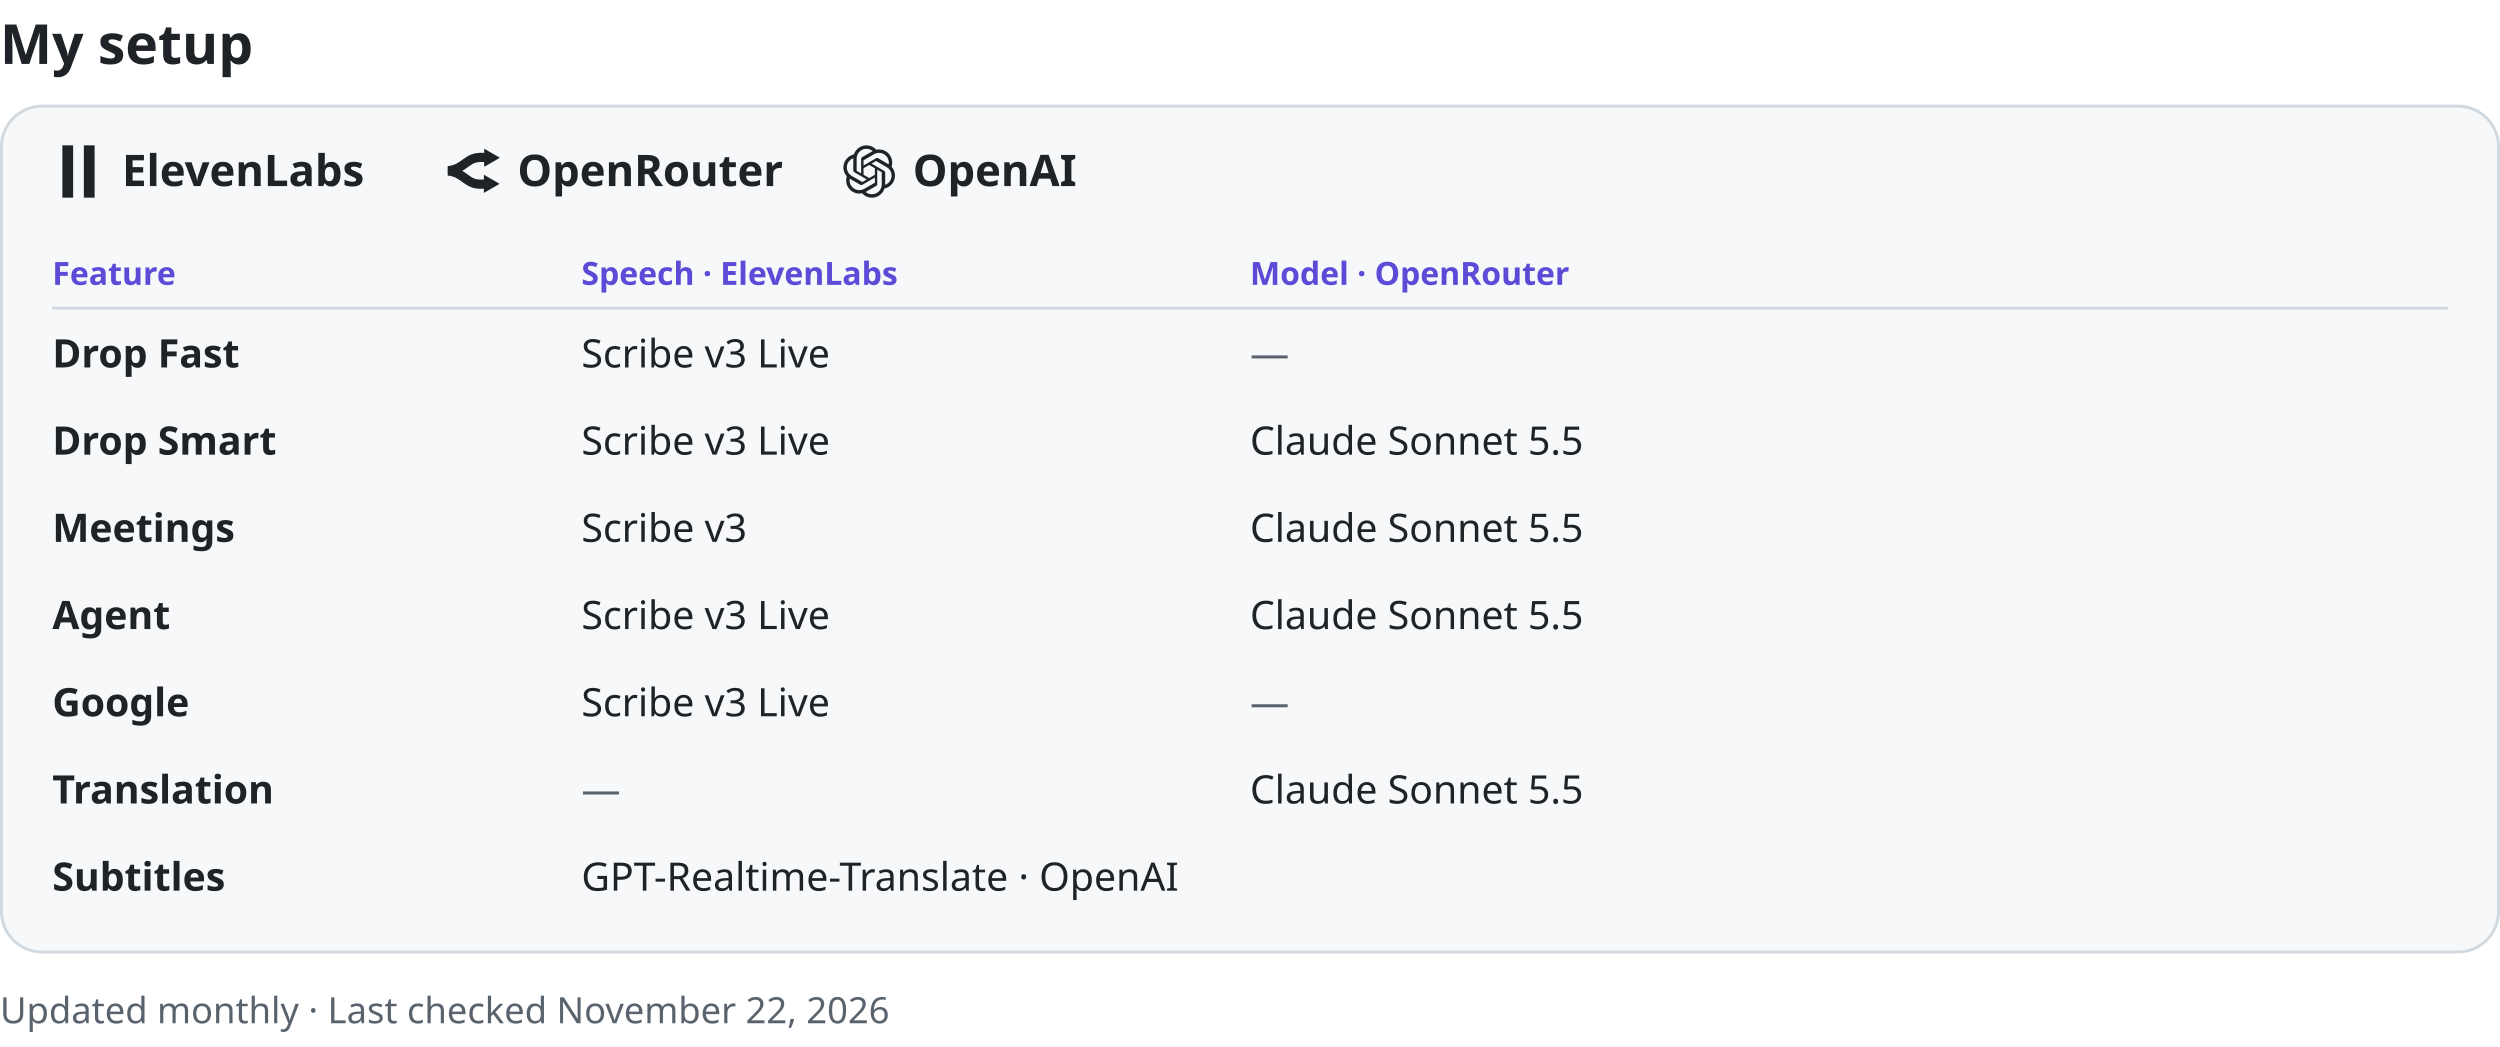
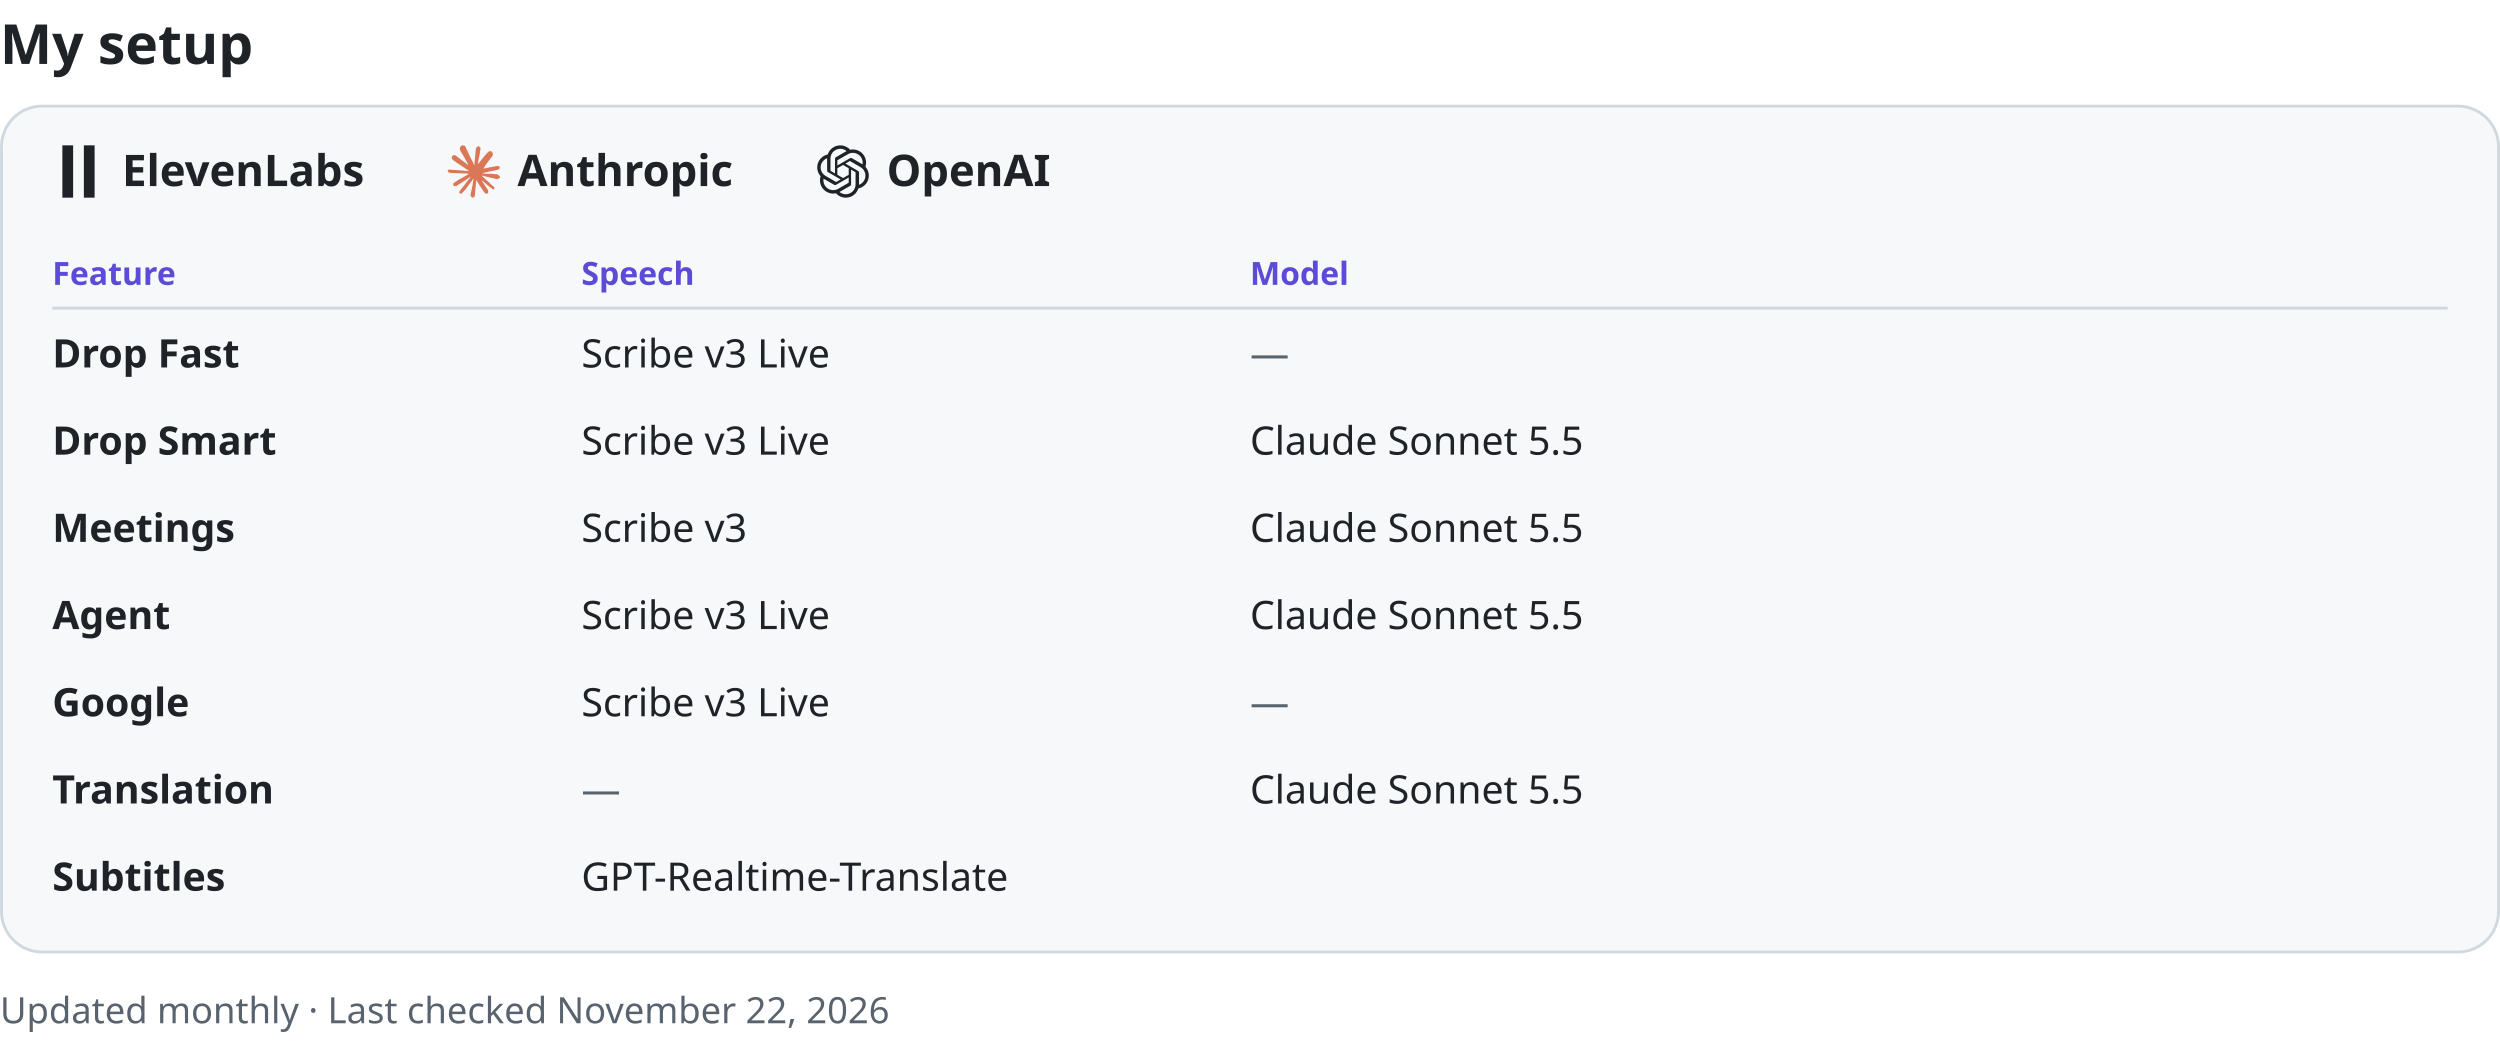
<svg xmlns="http://www.w3.org/2000/svg" width="860" height="360" viewBox="0 0 860 360">
  <text x="0" y="22" font-family="-apple-system, BlinkMacSystemFont, 'Segoe UI', 'Noto Sans', Helvetica, Arial, sans-serif" font-size="19" font-weight="700" fill="#1f2328">My setup</text>
  <rect x="0.5" y="36.5" width="859" height="291" rx="14" fill="#f6f8fa" stroke="#d1d9e0" />
  <svg x="18" y="50" width="18" height="18" fill="#1f2328" role="img" viewBox="0 0 24 24">
    <path d="M4.604 0v24h4.932V0zm9.861 0v24h4.932V0z" />
  </svg>
  <text x="42" y="64" font-family="-apple-system, BlinkMacSystemFont, 'Segoe UI', 'Noto Sans', Helvetica, Arial, sans-serif" font-size="15" font-weight="600" fill="#1f2328">ElevenLabs</text>
-   <svg x="154.0" y="50" width="18" height="18" fill="#1f2328" role="img" viewBox="0 0 512 512">
-     <path d="M3 248.945C18 248.945 76 236 106 219C136 202 136 202 198 158C276.497 102.293 332 120.945 423 120.945" fill="none" stroke="#1f2328" stroke-width="90" />
-     <path d="M511 121.5L357.25 210.268L357.25 32.732L511 121.5Z" fill="#1f2328" />
-     <path d="M0 249C15 249 73 261.945 103 278.945C133 295.945 133 295.945 195 339.945C273.497 395.652 329 377 420 377" fill="none" stroke="#1f2328" stroke-width="90" />
-     <path d="M508 376.445L354.25 287.678L354.25 465.213L508 376.445Z" fill="#1f2328" />
+   <svg x="154.0" y="50" width="18" height="18" fill="#d97757" role="img" viewBox="0 0 24 24">
+     <path d="m4.714 15.956 4.717-2.647.079-.231-.079-.128h-.231l-.789-.049-2.696-.073-2.337-.097-2.265-.121-.571-.121-.534-.704.055-.352.48-.322.686.061 1.518.103 2.277.158 1.651.097 2.447.255h.389l.055-.158-.134-.097-.103-.097L6.973 9.836l-2.55-1.688-1.336-.971-.723-.492-.364-.461-.158-1.008.656-.723.88.061.225.061.892.686 1.906 1.475 2.489 1.834.364.303.146-.103.018-.073-.164-.273-1.354-2.447-1.445-2.489-.643-1.032-.17-.619c-.061-.255-.103-.467-.103-.729L6.287.134 6.7 0l.996.134.419.364.619 1.415 1.002 2.228 1.554 3.03.455.898.243.832.091.255h.158v-.146l.128-1.706.237-2.095.231-2.696.079-.759.376-.911.747-.492.583.279.48.686-.067.443-.285 1.852-.559 2.902-.364 1.943h.212l.243-.243.984-1.305 1.651-2.064.729-.82.85-.905.546-.431h1.032l.759 1.129-.34 1.166-1.062 1.348-.88 1.141-1.263 1.7-.789 1.36.073.109.188-.018 2.853-.607 1.542-.279 1.84-.316.832.389.091.395-.328.807-1.967.486-2.307.461-3.436.814-.043.03.049.061 1.548.146.662.036h1.621l3.018.225.789.522.474.638-.079.486-1.214.619-1.639-.389-3.825-.911-1.311-.328h-.182v.109l1.093 1.069 2.003 1.809 2.507 2.331.128.577-.322.455-.34-.049-2.204-1.657-.85-.747-1.925-1.621h-.128v.17l.443.65 2.344 3.521.121 1.081-.17.352-.607.212-.668-.121-1.372-1.925L14.38 17.959l-1.141-1.943-.14.079-.674 7.255-.316.37-.729.279-.607-.461-.322-.747.322-1.475.389-1.925.316-1.53.285-1.9.17-.631-.012-.043-.14.018-1.433 1.967-2.18 2.945-1.724 1.846-.413.164-.716-.37.067-.662.401-.589 2.386-3.036 1.439-1.882.929-1.087-.006-.158h-.055l-6.338 4.116-1.129.146-.486-.455.061-.747.231-.243 1.906-1.311Z" />
  </svg>
-   <text x="178.0" y="64" font-family="-apple-system, BlinkMacSystemFont, 'Segoe UI', 'Noto Sans', Helvetica, Arial, sans-serif" font-size="15" font-weight="600" fill="#1f2328">OpenRouter</text>
-   <svg x="290.0" y="50" width="18" height="18" fill="#1f2328" role="img" viewBox="0 0 24 24">
+   <text x="178.0" y="64" font-family="-apple-system, BlinkMacSystemFont, 'Segoe UI', 'Noto Sans', Helvetica, Arial, sans-serif" font-size="15" font-weight="600" fill="#1f2328">Anthropic</text>
+   <svg x="281.0" y="50" width="18" height="18" fill="#1f2328" role="img" viewBox="0 0 24 24">
    <path d="M22.282 9.821a5.985 5.985 0 0 0-.516-4.911 6.046 6.046 0 0 0-6.51-2.9A6.065 6.065 0 0 0 4.981 4.182a5.985 5.985 0 0 0-3.998 2.9 6.046 6.046 0 0 0 .743 7.097 5.98 5.98 0 0 0 .511 4.911 6.051 6.051 0 0 0 6.515 2.9A5.985 5.985 0 0 0 13.26 24a6.056 6.056 0 0 0 5.772-4.206 5.989 5.989 0 0 0 3.998-2.9 6.056 6.056 0 0 0-.748-7.073zm-9.022 12.608a4.476 4.476 0 0 1-2.876-1.041l.142-.08 4.778-2.758a.795.795 0 0 0 .393-.681v-6.737l2.02 1.169a.071.071 0 0 1 .038.052v5.583a4.504 4.504 0 0 1-4.495 4.494zm-9.661-4.125a4.471 4.471 0 0 1-.535-3.014l.142.085 4.783 2.758a.771.771 0 0 0 .781 0l5.843-3.369v2.332a.08.08 0 0 1-.033.061L9.74 19.95a4.499 4.499 0 0 1-6.141-1.646zM2.341 7.896a4.485 4.485 0 0 1 2.365-1.973V11.6a.766.766 0 0 0 .388.676l5.814 3.354-2.02 1.169a.076.076 0 0 1-.071 0l-4.83-2.787A4.504 4.504 0 0 1 2.341 7.872zm16.596 3.856L13.104 8.364 15.119 7.2a.076.076 0 0 1 .071 0l4.83 2.791a4.494 4.494 0 0 1-.676 8.104v-5.677a.79.79 0 0 0-.407-.667zm2.011-3.023l-.142-.085-4.774-2.782a.776.776 0 0 0-.785 0L9.409 9.23V6.897a.066.066 0 0 1 .028-.061l4.83-2.787a4.499 4.499 0 0 1 6.68 4.66zM8.306 12.863l-2.02-1.164a.08.08 0 0 1-.038-.057V6.074a4.499 4.499 0 0 1 7.376-3.454l-.142.081L8.704 5.459a.795.795 0 0 0-.393.681zm1.098-2.365l2.602-1.5 2.607 1.5v2.999l-2.597 1.5-2.607-1.5Z" />
  </svg>
-   <text x="314.0" y="64" font-family="-apple-system, BlinkMacSystemFont, 'Segoe UI', 'Noto Sans', Helvetica, Arial, sans-serif" font-size="15" font-weight="600" fill="#1f2328">OpenAI</text>
+   <text x="305.0" y="64" font-family="-apple-system, BlinkMacSystemFont, 'Segoe UI', 'Noto Sans', Helvetica, Arial, sans-serif" font-size="15" font-weight="600" fill="#1f2328">OpenAI</text>
  <text x="18" y="98" font-family="-apple-system, BlinkMacSystemFont, 'Segoe UI', 'Noto Sans', Helvetica, Arial, sans-serif" font-size="11.0" font-weight="600" fill="#5b4bd6">Feature</text>
-   <text x="200" y="98" font-family="-apple-system, BlinkMacSystemFont, 'Segoe UI', 'Noto Sans', Helvetica, Arial, sans-serif" font-size="11.0" font-weight="600" fill="#5b4bd6">Speech · ElevenLabs</text>
-   <text x="430" y="98" font-family="-apple-system, BlinkMacSystemFont, 'Segoe UI', 'Noto Sans', Helvetica, Arial, sans-serif" font-size="11.0" font-weight="600" fill="#5b4bd6">Model · OpenRouter</text>
+   <text x="200" y="98" font-family="-apple-system, BlinkMacSystemFont, 'Segoe UI', 'Noto Sans', Helvetica, Arial, sans-serif" font-size="11.0" font-weight="600" fill="#5b4bd6">Speech</text>
+   <text x="430" y="98" font-family="-apple-system, BlinkMacSystemFont, 'Segoe UI', 'Noto Sans', Helvetica, Arial, sans-serif" font-size="11.0" font-weight="600" fill="#5b4bd6">Model</text>
  <line x1="18" y1="106" x2="842" y2="106" stroke="#d1d9e0" />
  <text x="18" y="126.4" font-family="-apple-system, BlinkMacSystemFont, 'Segoe UI', 'Noto Sans', Helvetica, Arial, sans-serif" font-size="13.5" font-weight="600" fill="#1f2328">Drop Fast</text>
  <text x="200" y="126.4" font-family="-apple-system, BlinkMacSystemFont, 'Segoe UI', 'Noto Sans', Helvetica, Arial, sans-serif" font-size="13.5" font-weight="400" fill="#1f2328">Scribe v3 Live</text>
  <text x="430" y="126.4" font-family="-apple-system, BlinkMacSystemFont, 'Segoe UI', 'Noto Sans', Helvetica, Arial, sans-serif" font-size="13.5" font-weight="400" fill="#59636e">—</text>
  <text x="18" y="156.4" font-family="-apple-system, BlinkMacSystemFont, 'Segoe UI', 'Noto Sans', Helvetica, Arial, sans-serif" font-size="13.5" font-weight="600" fill="#1f2328">Drop Smart</text>
  <text x="200" y="156.4" font-family="-apple-system, BlinkMacSystemFont, 'Segoe UI', 'Noto Sans', Helvetica, Arial, sans-serif" font-size="13.5" font-weight="400" fill="#1f2328">Scribe v3 Live</text>
  <text x="430" y="156.4" font-family="-apple-system, BlinkMacSystemFont, 'Segoe UI', 'Noto Sans', Helvetica, Arial, sans-serif" font-size="13.5" font-weight="400" fill="#1f2328">Claude Sonnet 5.5</text>
  <text x="18" y="186.4" font-family="-apple-system, BlinkMacSystemFont, 'Segoe UI', 'Noto Sans', Helvetica, Arial, sans-serif" font-size="13.5" font-weight="600" fill="#1f2328">Meetings</text>
  <text x="200" y="186.4" font-family="-apple-system, BlinkMacSystemFont, 'Segoe UI', 'Noto Sans', Helvetica, Arial, sans-serif" font-size="13.5" font-weight="400" fill="#1f2328">Scribe v3</text>
  <text x="430" y="186.4" font-family="-apple-system, BlinkMacSystemFont, 'Segoe UI', 'Noto Sans', Helvetica, Arial, sans-serif" font-size="13.5" font-weight="400" fill="#1f2328">Claude Sonnet 5.5</text>
  <text x="18" y="216.4" font-family="-apple-system, BlinkMacSystemFont, 'Segoe UI', 'Noto Sans', Helvetica, Arial, sans-serif" font-size="13.5" font-weight="600" fill="#1f2328">Agent</text>
  <text x="200" y="216.4" font-family="-apple-system, BlinkMacSystemFont, 'Segoe UI', 'Noto Sans', Helvetica, Arial, sans-serif" font-size="13.5" font-weight="400" fill="#1f2328">Scribe v3 Live</text>
  <text x="430" y="216.4" font-family="-apple-system, BlinkMacSystemFont, 'Segoe UI', 'Noto Sans', Helvetica, Arial, sans-serif" font-size="13.5" font-weight="400" fill="#1f2328">Claude Sonnet 5.5</text>
  <text x="18" y="246.4" font-family="-apple-system, BlinkMacSystemFont, 'Segoe UI', 'Noto Sans', Helvetica, Arial, sans-serif" font-size="13.5" font-weight="600" fill="#1f2328">Google</text>
  <text x="200" y="246.4" font-family="-apple-system, BlinkMacSystemFont, 'Segoe UI', 'Noto Sans', Helvetica, Arial, sans-serif" font-size="13.5" font-weight="400" fill="#1f2328">Scribe v3 Live</text>
  <text x="430" y="246.4" font-family="-apple-system, BlinkMacSystemFont, 'Segoe UI', 'Noto Sans', Helvetica, Arial, sans-serif" font-size="13.5" font-weight="400" fill="#59636e">—</text>
  <text x="18" y="276.4" font-family="-apple-system, BlinkMacSystemFont, 'Segoe UI', 'Noto Sans', Helvetica, Arial, sans-serif" font-size="13.5" font-weight="600" fill="#1f2328">Translation</text>
  <text x="200" y="276.4" font-family="-apple-system, BlinkMacSystemFont, 'Segoe UI', 'Noto Sans', Helvetica, Arial, sans-serif" font-size="13.5" font-weight="400" fill="#59636e">—</text>
  <text x="430" y="276.4" font-family="-apple-system, BlinkMacSystemFont, 'Segoe UI', 'Noto Sans', Helvetica, Arial, sans-serif" font-size="13.5" font-weight="400" fill="#1f2328">Claude Sonnet 5.5</text>
  <text x="18" y="306.4" font-family="-apple-system, BlinkMacSystemFont, 'Segoe UI', 'Noto Sans', Helvetica, Arial, sans-serif" font-size="13.5" font-weight="600" fill="#1f2328">Subtitles</text>
-   <text x="200" y="306.4" font-family="-apple-system, BlinkMacSystemFont, 'Segoe UI', 'Noto Sans', Helvetica, Arial, sans-serif" font-size="13.5" font-weight="400" fill="#1f2328">GPT-Realtime-Translate · OpenAI</text>
+   <text x="200" y="306.4" font-family="-apple-system, BlinkMacSystemFont, 'Segoe UI', 'Noto Sans', Helvetica, Arial, sans-serif" font-size="13.5" font-weight="400" fill="#1f2328">GPT-Realtime-Translate</text>
  <text x="0" y="352" font-family="-apple-system, BlinkMacSystemFont, 'Segoe UI', 'Noto Sans', Helvetica, Arial, sans-serif" font-size="12.5" fill="#59636e">Updated monthly · Last checked November 22, 2026</text>
</svg>
